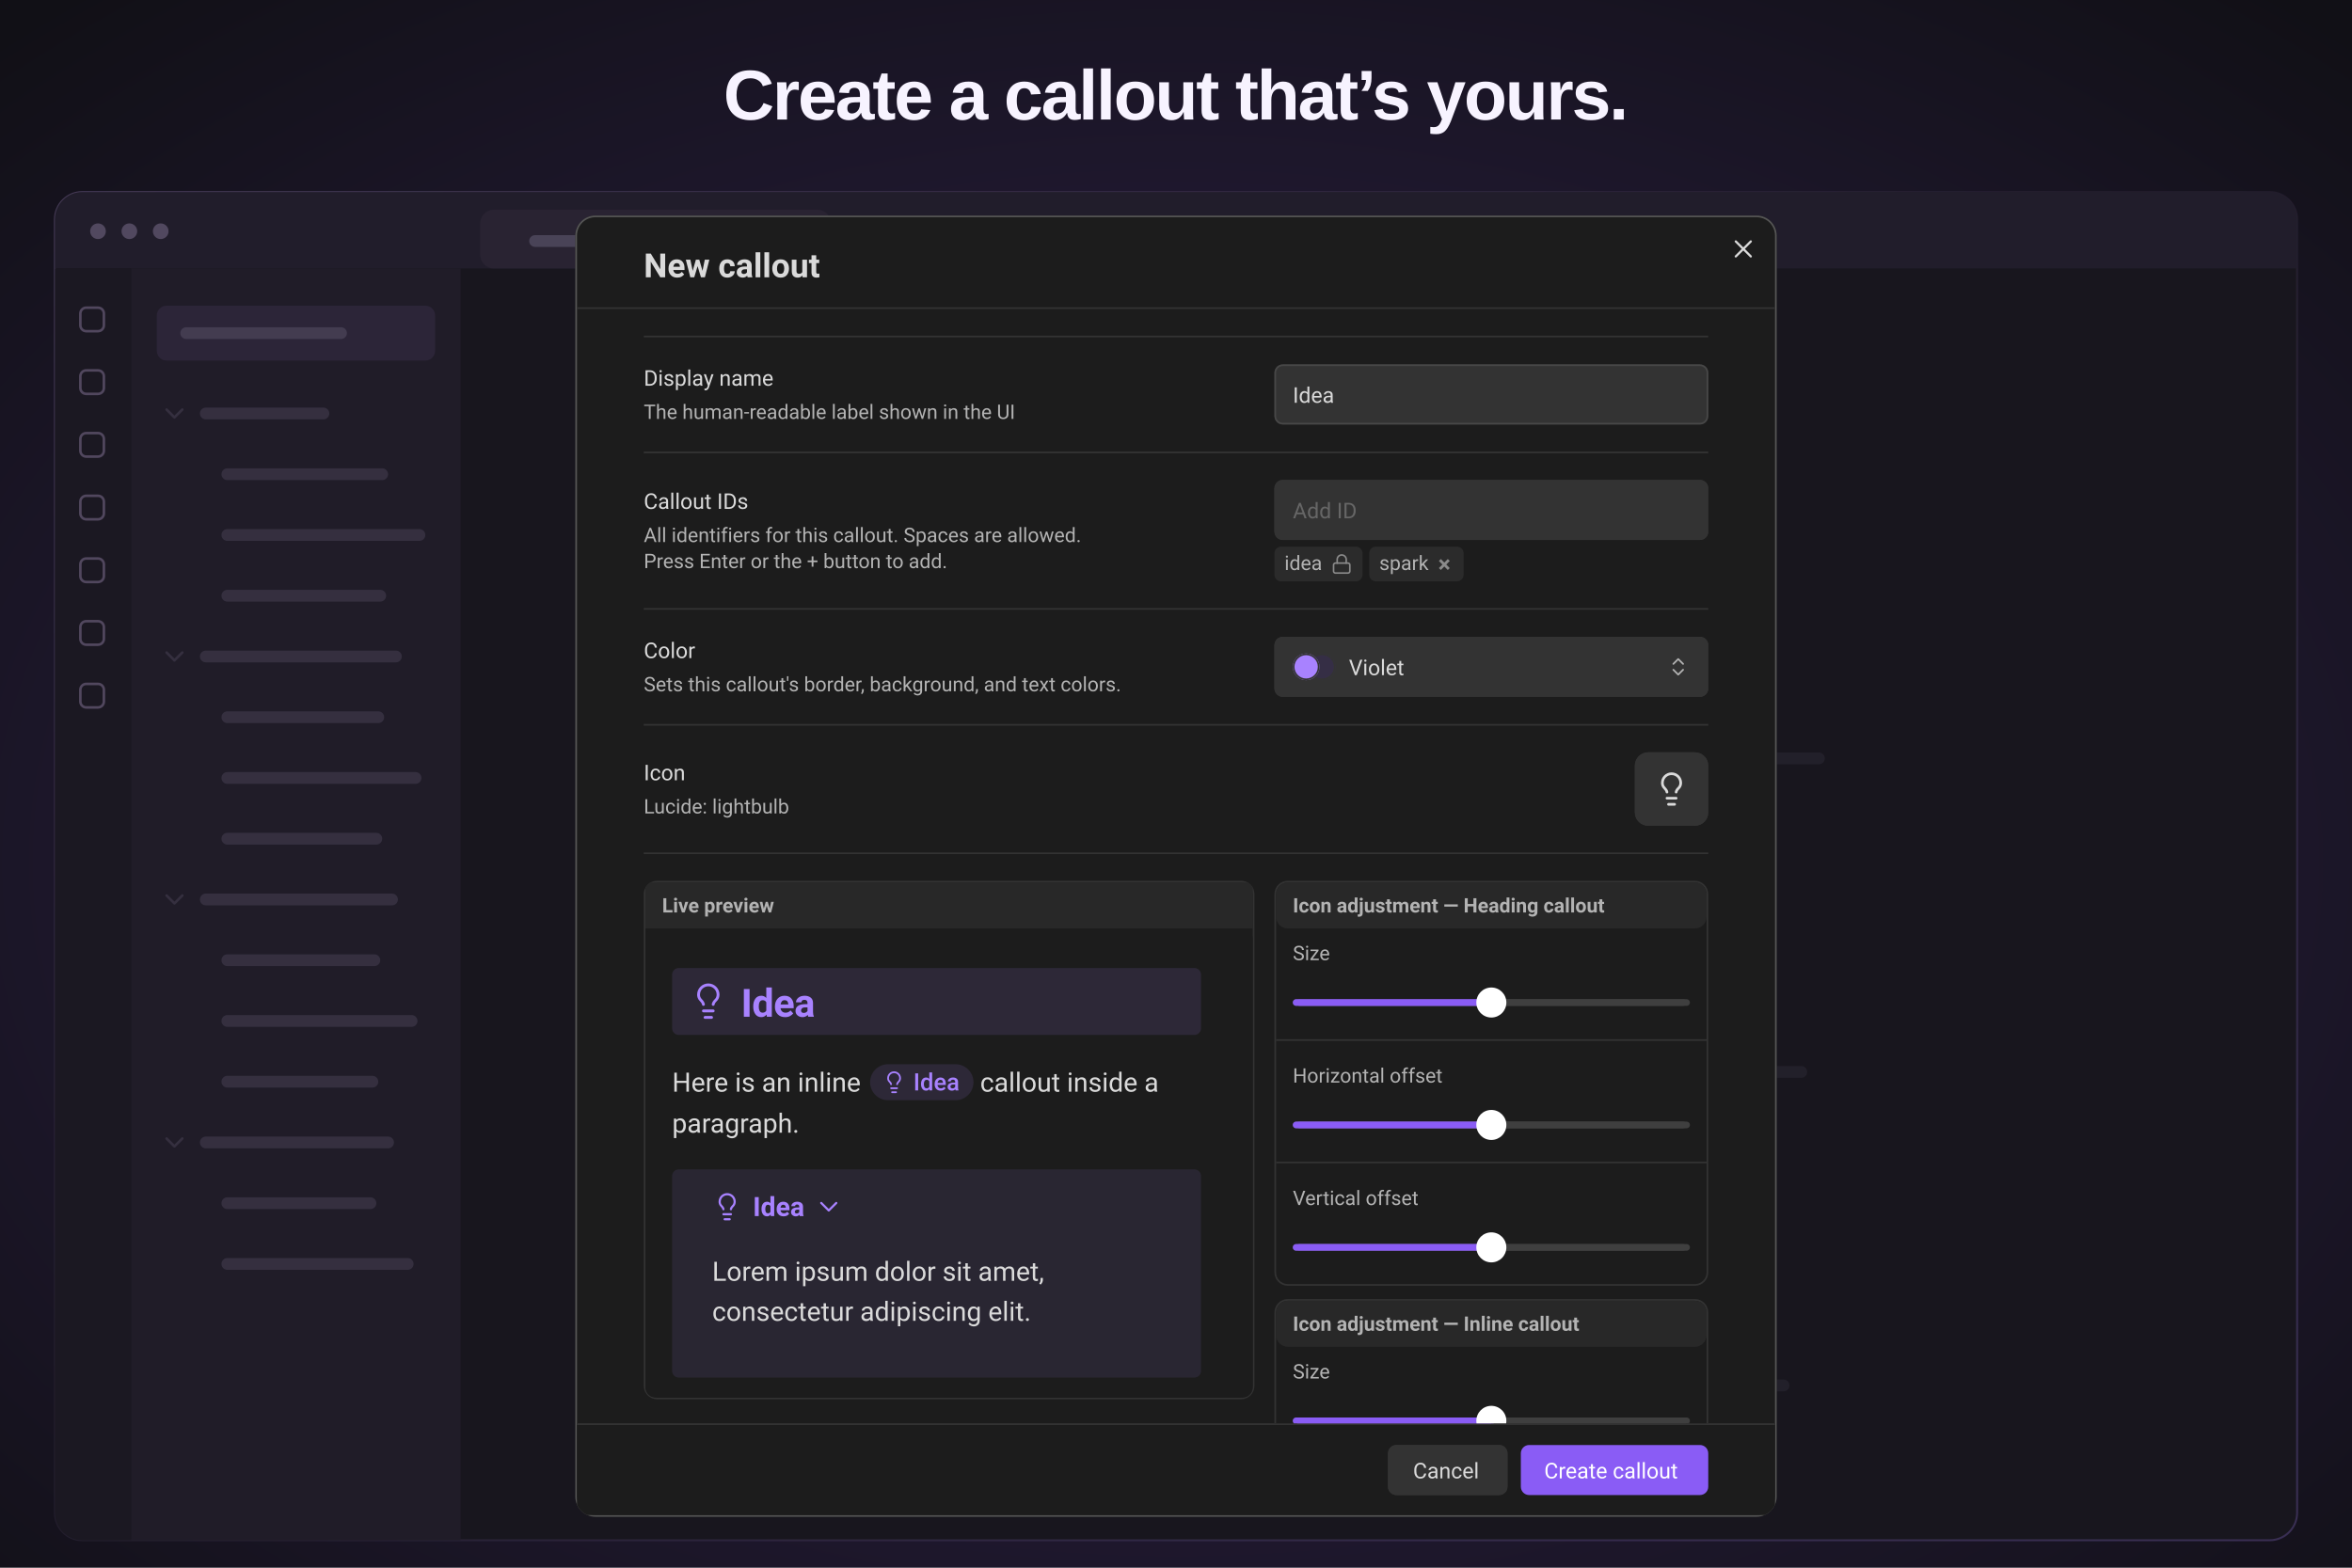
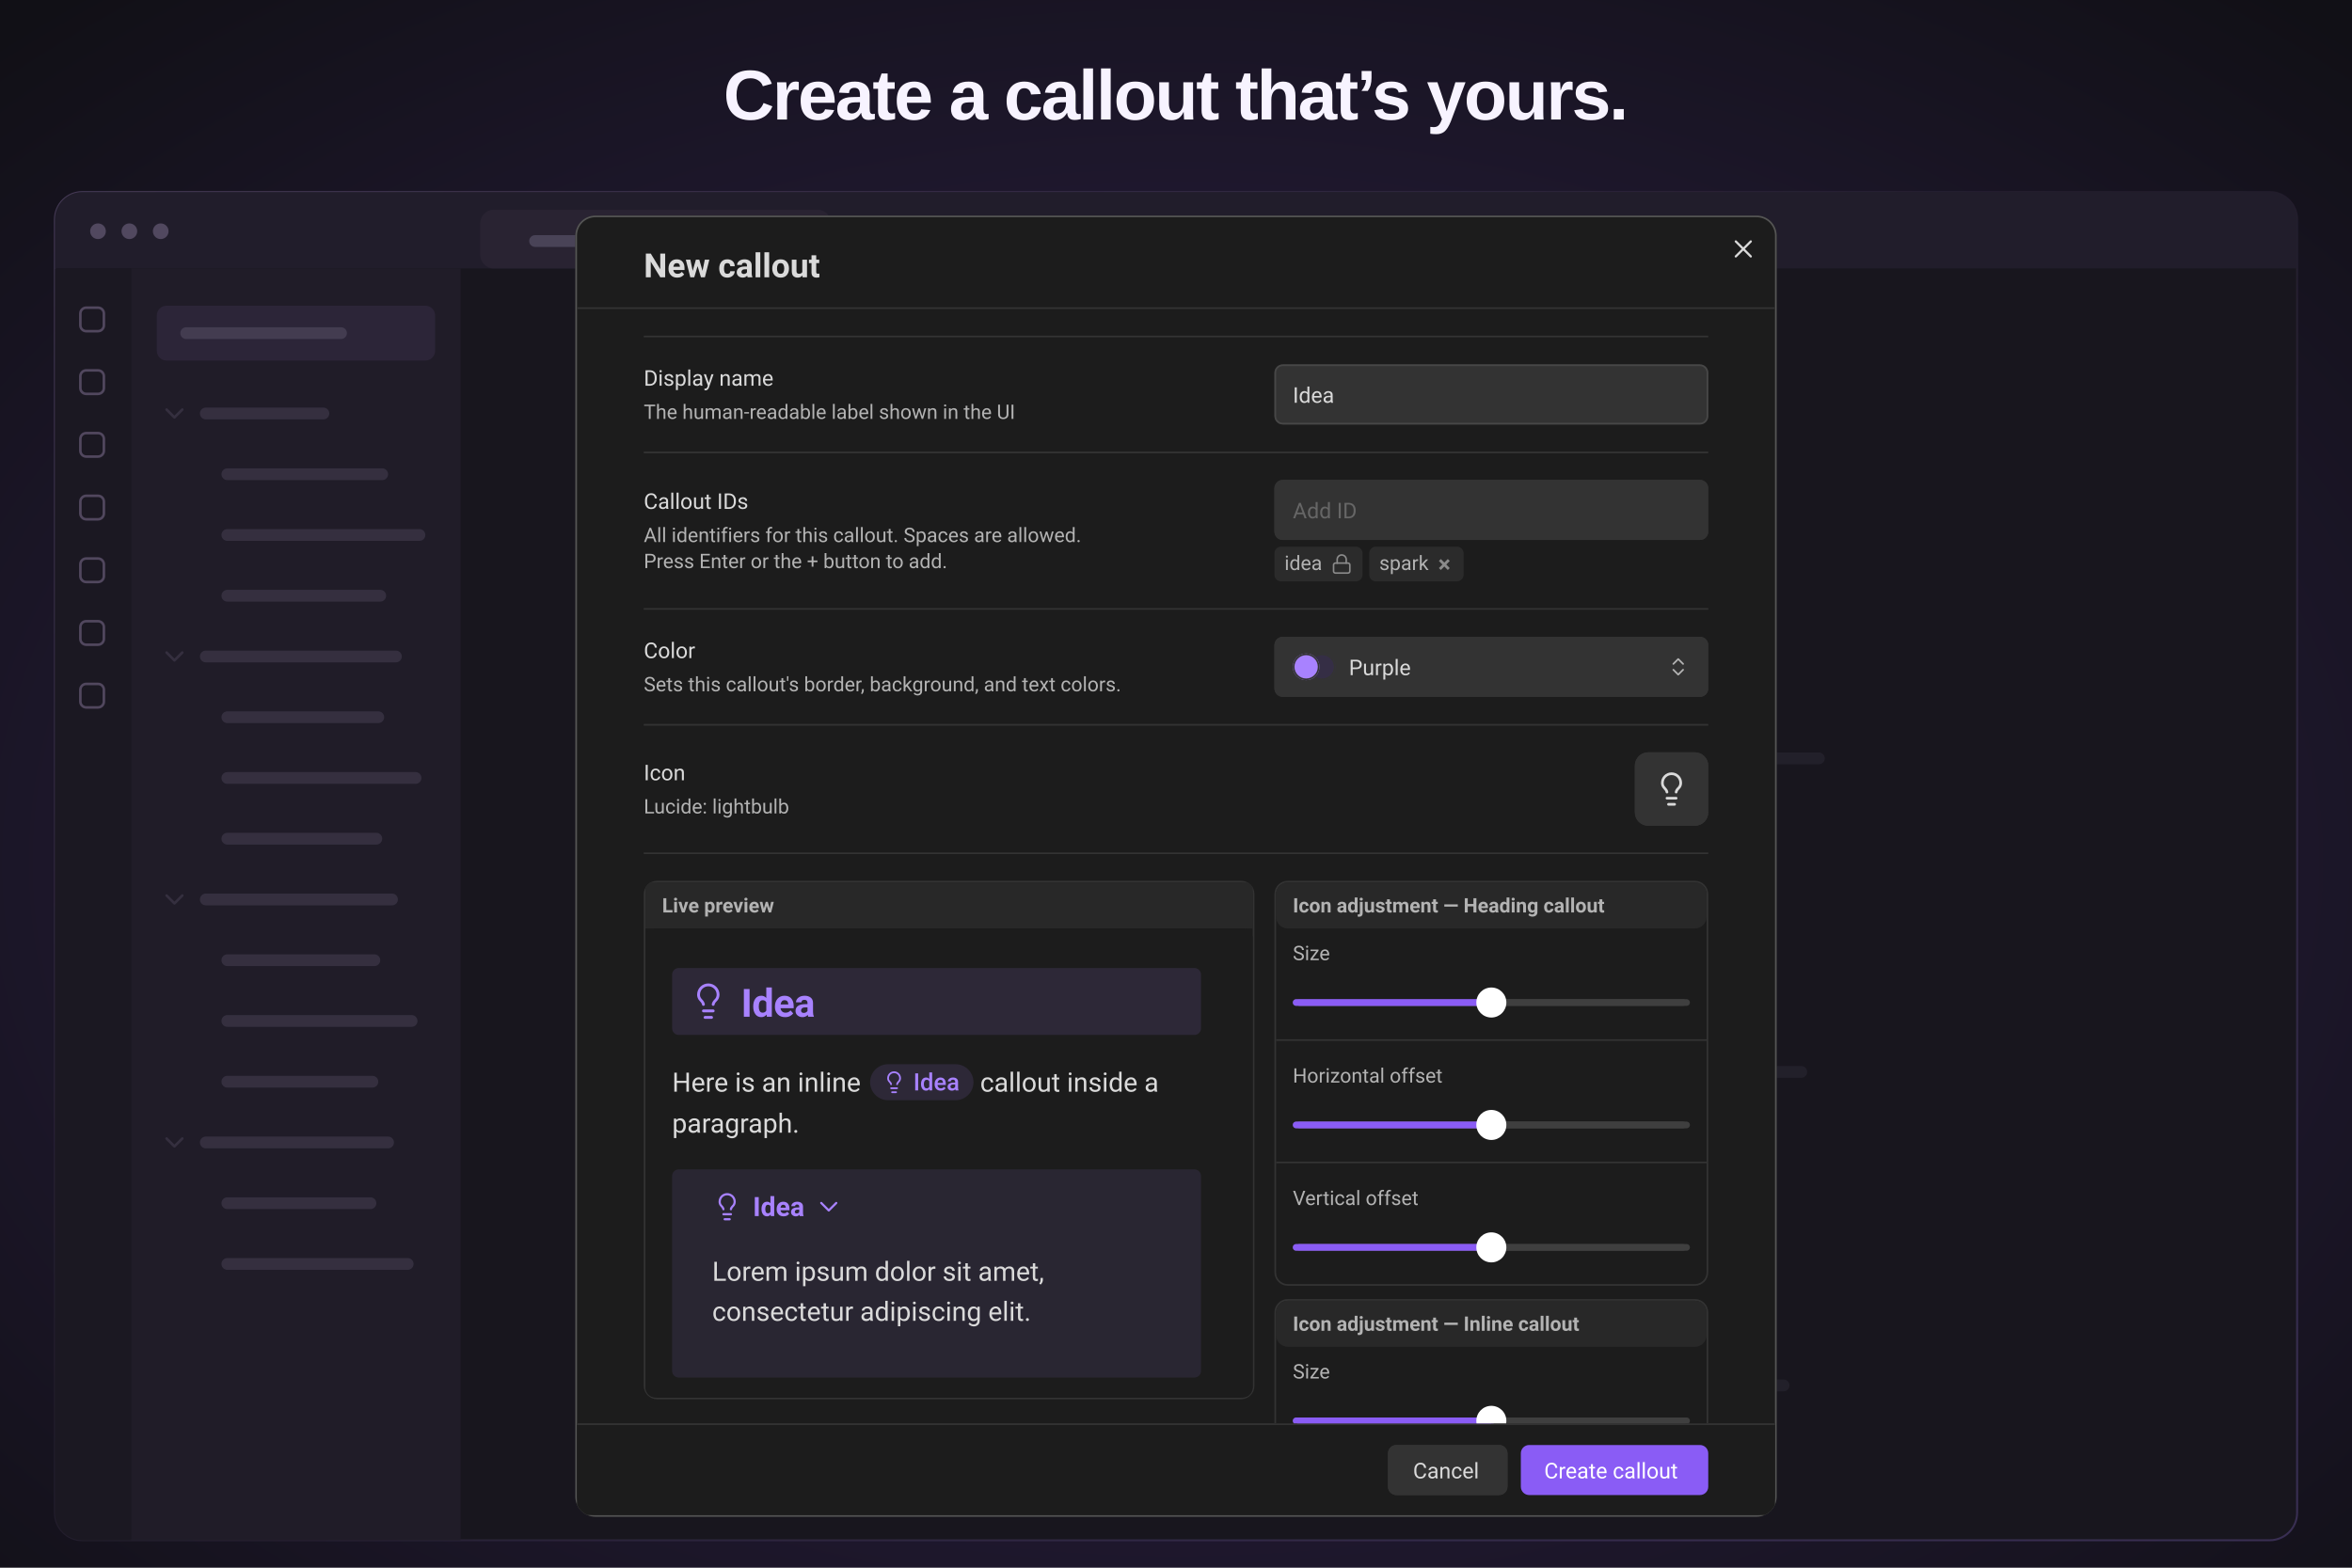
<svg xmlns="http://www.w3.org/2000/svg" width="1200" height="800" viewBox="0 0 1200 800" role="img" aria-labelledby="title description">
  <defs>
    <radialGradient id="ambient" cx="50%" cy="55%" r="72%">
      <stop stop-color="#392565" />
      <stop offset=".5" stop-color="#211932" />
      <stop offset="1" stop-color="#111016" />
    </radialGradient>
    <linearGradient id="rim" x2="1" y2="1">
      <stop stop-color="#75628F" stop-opacity=".5" />
      <stop offset=".45" stop-color="#43384F" stop-opacity=".25" />
      <stop offset="1" stop-color="#8B6DD0" stop-opacity=".3" />
    </linearGradient>
    <clipPath id="workspace">
      <rect x="28" y="98" width="1144" height="688" rx="14" fill="white" />
    </clipPath>
  </defs>
  <rect x="0" y="0" width="1200" height="800" rx="0" fill="url(#ambient)" />
  <text x="600" y="61" font-family="Arial, Helvetica, sans-serif" font-size="36" fill="#F7F3FF" font-weight="700" letter-spacing="-1" text-anchor="middle">Create a callout that’s yours.</text>
  <rect x="28" y="98" width="1144" height="688" rx="14" fill="#18161E" stroke="url(#rim)" />
  <g clip-path="url(#workspace)">
    <rect x="28" y="98" width="1144" height="39" rx="0" fill="#211D2B" />
    <circle cx="50" cy="118" r="4" fill="#51485F" />
    <circle cx="66" cy="118" r="4" fill="#51485F" />
    <circle cx="82" cy="118" r="4" fill="#51485F" />
    <rect x="245" y="107" width="179" height="30" rx="7" fill="#292332" />
    <rect x="270" y="120" width="87" height="6" rx="3" fill="#514B60" opacity="0.8" />
    <rect x="446" y="120" width="74" height="6" rx="3" fill="#514B60" opacity="0.35" />
    <rect x="28" y="137" width="39" height="649" rx="0" fill="#1B1822" />
    <rect x="67" y="137" width="168" height="649" rx="0" fill="#201C28" />
    <rect x="41" y="157" width="12" height="12" rx="3" fill="none" stroke="#51475E" stroke-width="1.3" />
    <rect x="41" y="189" width="12" height="12" rx="3" fill="none" stroke="#51475E" stroke-width="1.3" />
    <rect x="41" y="221" width="12" height="12" rx="3" fill="none" stroke="#51475E" stroke-width="1.3" />
    <rect x="41" y="253" width="12" height="12" rx="3" fill="none" stroke="#51475E" stroke-width="1.3" />
    <rect x="41" y="285" width="12" height="12" rx="3" fill="none" stroke="#51475E" stroke-width="1.3" />
    <rect x="41" y="317" width="12" height="12" rx="3" fill="none" stroke="#51475E" stroke-width="1.3" />
    <rect x="41" y="349" width="12" height="12" rx="3" fill="none" stroke="#51475E" stroke-width="1.3" />
    <rect x="80" y="156" width="142" height="28" rx="5" fill="#2C2538" />
    <rect x="92" y="167" width="85" height="6" rx="3" fill="#514B60" opacity="0.6" />
    <path d="M85 209l4 4 4-4" fill="none" stroke="#514B60" opacity="0.42" stroke-width="1.3" stroke-linecap="round" stroke-linejoin="round" />
    <rect x="102" y="208" width="66" height="6" rx="3" fill="#514B60" opacity="0.42" />
    <rect x="113" y="239" width="85" height="6" rx="3" fill="#514B60" opacity="0.42" />
    <rect x="113" y="270" width="104" height="6" rx="3" fill="#514B60" opacity="0.42" />
    <rect x="113" y="301" width="84" height="6" rx="3" fill="#514B60" opacity="0.42" />
    <path d="M85 333l4 4 4-4" fill="none" stroke="#514B60" opacity="0.42" stroke-width="1.3" stroke-linecap="round" stroke-linejoin="round" />
    <rect x="102" y="332" width="103" height="6" rx="3" fill="#514B60" opacity="0.42" />
    <rect x="113" y="363" width="83" height="6" rx="3" fill="#514B60" opacity="0.42" />
    <rect x="113" y="394" width="102" height="6" rx="3" fill="#514B60" opacity="0.42" />
    <rect x="113" y="425" width="82" height="6" rx="3" fill="#514B60" opacity="0.42" />
    <path d="M85 457l4 4 4-4" fill="none" stroke="#514B60" opacity="0.42" stroke-width="1.3" stroke-linecap="round" stroke-linejoin="round" />
    <rect x="102" y="456" width="101" height="6" rx="3" fill="#514B60" opacity="0.42" />
    <rect x="113" y="487" width="81" height="6" rx="3" fill="#514B60" opacity="0.42" />
    <rect x="113" y="518" width="100" height="6" rx="3" fill="#514B60" opacity="0.42" />
    <rect x="113" y="549" width="80" height="6" rx="3" fill="#514B60" opacity="0.42" />
    <path d="M85 581l4 4 4-4" fill="none" stroke="#514B60" opacity="0.42" stroke-width="1.3" stroke-linecap="round" stroke-linejoin="round" />
    <rect x="102" y="580" width="99" height="6" rx="3" fill="#514B60" opacity="0.42" />
    <rect x="113" y="611" width="79" height="6" rx="3" fill="#514B60" opacity="0.42" />
    <rect x="113" y="642" width="98" height="6" rx="3" fill="#514B60" opacity="0.42" />
    <rect x="296" y="172" width="150" height="6" rx="3" fill="#514B60" opacity="0.45" />
    <rect x="296" y="224" width="300" height="6" rx="3" fill="#514B60" opacity="0.19" />
    <rect x="296" y="256" width="367" height="6" rx="3" fill="#514B60" opacity="0.19" />
    <rect x="296" y="288" width="434" height="6" rx="3" fill="#514B60" opacity="0.19" />
    <rect x="296" y="320" width="501" height="6" rx="3" fill="#514B60" opacity="0.19" />
    <rect x="296" y="352" width="568" height="6" rx="3" fill="#514B60" opacity="0.19" />
    <rect x="296" y="384" width="635" height="6" rx="3" fill="#514B60" opacity="0.19" />
    <rect x="296" y="416" width="358" height="6" rx="3" fill="#514B60" opacity="0.19" />
    <rect x="296" y="448" width="425" height="6" rx="3" fill="#514B60" opacity="0.19" />
    <rect x="296" y="480" width="492" height="6" rx="3" fill="#514B60" opacity="0.19" />
    <rect x="296" y="512" width="559" height="6" rx="3" fill="#514B60" opacity="0.19" />
    <rect x="296" y="544" width="626" height="6" rx="3" fill="#514B60" opacity="0.19" />
    <rect x="296" y="576" width="349" height="6" rx="3" fill="#514B60" opacity="0.19" />
    <rect x="296" y="608" width="416" height="6" rx="3" fill="#514B60" opacity="0.19" />
    <rect x="296" y="640" width="483" height="6" rx="3" fill="#514B60" opacity="0.19" />
    <rect x="296" y="672" width="550" height="6" rx="3" fill="#514B60" opacity="0.19" />
    <rect x="296" y="704" width="617" height="6" rx="3" fill="#514B60" opacity="0.19" />
  </g>
  <g transform="translate(293.5385 110) scale(0.8512821)">
    <defs>
      <clipPath id="03-create-clip-1">
        <rect x="41" y="89" width="300.2" height="16.89" rx="0" fill="white" />
      </clipPath>
      <clipPath id="03-create-clip-2">
        <rect x="41" y="105.89" width="300.2" height="19.59" rx="0" fill="white" />
      </clipPath>
      <clipPath id="03-create-clip-3">
        <rect x="430" y="89.23" width="238" height="36" rx="0" fill="white" />
      </clipPath>
      <clipPath id="03-create-clip-4">
        <rect x="419" y="89.23" width="260" height="36" rx="5" fill="white" />
      </clipPath>
      <clipPath id="03-create-clip-5">
        <rect x="41" y="162.84" width="362" height="16.89" rx="0" fill="white" />
      </clipPath>
      <clipPath id="03-create-clip-6">
        <rect x="41" y="179.73" width="362" height="35.19" rx="0" fill="white" />
      </clipPath>
      <clipPath id="03-create-clip-7">
        <rect x="430" y="158.48" width="215" height="36" rx="0" fill="white" />
      </clipPath>
      <clipPath id="03-create-clip-8">
        <rect x="419" y="158.48" width="260" height="36" rx="5" fill="white" />
      </clipPath>
      <clipPath id="03-create-clip-9">
        <rect x="425" y="200.48" width="23.81" height="16.8" rx="0" fill="white" />
      </clipPath>
      <clipPath id="03-create-clip-10">
        <rect x="481.81" y="200.48" width="31.31" height="16.8" rx="0" fill="white" />
      </clipPath>
      <clipPath id="03-create-clip-11">
        <rect x="41" y="325.52" width="336.08" height="16.89" rx="0" fill="white" />
      </clipPath>
      <clipPath id="03-create-clip-12">
        <rect x="41" y="342.41" width="336.08" height="19.59" rx="0" fill="white" />
      </clipPath>
      <clipPath id="03-create-clip-13">
        <rect x="41" y="252.28" width="362" height="16.89" rx="0" fill="white" />
      </clipPath>
      <clipPath id="03-create-clip-14">
        <rect x="41" y="269.17" width="362" height="19.59" rx="0" fill="white" />
      </clipPath>
      <clipPath id="03-create-clip-15">
        <rect x="463.61" y="262.52" width="182.39" height="16" rx="0" fill="white" />
      </clipPath>
      <clipPath id="03-create-clip-16">
        <rect x="463.61" y="262.52" width="182.39" height="16" rx="0" fill="white" />
      </clipPath>
      <clipPath id="03-create-clip-17">
        <rect x="82" y="604.56" width="281" height="80" rx="0" fill="white" />
      </clipPath>
      <clipPath id="03-create-clip-18">
        <rect x="58" y="571.77" width="317" height="124.8" rx="4" fill="white" />
      </clipPath>
      <clipPath id="03-create-clip-19">
        <rect x="42" y="427.36" width="364" height="281.2" rx="6" fill="white" />
      </clipPath>
      <clipPath id="03-create-clip-20">
        <rect x="41" y="398.77" width="366" height="310.8" rx="8" fill="white" />
      </clipPath>
      <clipPath id="03-create-clip-21">
        <rect x="430" y="435.36" width="23.77" height="14.39" rx="0" fill="white" />
      </clipPath>
      <linearGradient id="03-create-gradient-22" x1="0%" y1="50%" x2="100%" y2="50%">
        <stop offset="50%" stop-color="rgb(138, 92, 245)" />
        <stop offset="50%" stop-color="rgba(0, 0, 0, 0)" />
      </linearGradient>
      <clipPath id="03-create-clip-23">
        <rect x="430" y="508.75" width="94.3" height="14.39" rx="0" fill="white" />
      </clipPath>
      <linearGradient id="03-create-gradient-24" x1="0%" y1="50%" x2="100%" y2="50%">
        <stop offset="50%" stop-color="rgb(138, 92, 245)" />
        <stop offset="50%" stop-color="rgba(0, 0, 0, 0)" />
      </linearGradient>
      <clipPath id="03-create-clip-25">
        <rect x="430" y="582.14" width="79.09" height="14.39" rx="0" fill="white" />
      </clipPath>
      <linearGradient id="03-create-gradient-26" x1="0%" y1="50%" x2="100%" y2="50%">
        <stop offset="50%" stop-color="rgb(138, 92, 245)" />
        <stop offset="50%" stop-color="rgba(0, 0, 0, 0)" />
      </linearGradient>
      <clipPath id="03-create-clip-27">
        <rect x="430" y="686.13" width="23.77" height="14.39" rx="0" fill="white" />
      </clipPath>
      <linearGradient id="03-create-gradient-28" x1="0%" y1="50%" x2="100%" y2="50%">
        <stop offset="50%" stop-color="rgb(138, 92, 245)" />
        <stop offset="50%" stop-color="rgba(0, 0, 0, 0)" />
      </linearGradient>
      <clipPath id="03-create-clip-29">
        <rect x="430" y="759.52" width="94.3" height="14.39" rx="0" fill="white" />
      </clipPath>
      <clipPath id="03-create-clip-30">
        <rect x="1" y="56" width="718" height="668" rx="0" fill="white" />
      </clipPath>
      <clipPath id="03-create-clip-31">
        <rect x="0" y="0" width="720" height="780" rx="12" fill="white" />
      </clipPath>
    </defs>
    <rect x="0" y="0" width="720" height="780" rx="12" fill="transparent" />
    <rect x="0" y="0" width="720" height="780" rx="12" fill="rgb(28, 28, 28)" />
    <rect x="0.5" y="0.5" width="719" height="779" rx="11.5" fill="none" stroke="rgb(85, 85, 85)" stroke-width="1" />
    <g clip-path="url(#03-create-clip-31)">
      <rect x="1" y="55" width="718" height="1" rx="0" fill="rgb(51, 51, 51)" />
      <text x="41" y="37" fill="rgb(218, 218, 218)" font-family="&quot;??&quot;, &quot;??&quot;, &quot;??&quot;, ui-sans-serif, -apple-system, &quot;system-ui&quot;, system-ui, &quot;Segoe UI&quot;, &quot;Google Sans Flex&quot;, Roboto, &quot;Inter Variable&quot;, Inter, &quot;Apple Color Emoji&quot;, &quot;Segoe UI Emoji&quot;, &quot;Segoe UI Symbol&quot;, sans-serif" font-size="20px" font-weight="600" font-style="normal" direction="ltr" unicode-bidi="embed" letter-spacing="0" textLength="107.68" lengthAdjust="spacing" xml:space="preserve">New callout</text>
      <rect x="1" y="724" width="718" height="55" rx="0" fill="rgb(28, 28, 28)" />
      <rect x="1" y="724" width="718" height="1" rx="0" fill="rgb(51, 51, 51)" />
      <rect x="487.06" y="737" width="71.61" height="30" rx="5" fill="rgb(51, 51, 51)" />
      <rect x="487.56" y="737.5" width="70.61" height="29" rx="4.5" fill="none" stroke="rgb(51, 51, 51)" stroke-width="1" />
      <text x="502.06" y="757" fill="rgb(218, 218, 218)" font-family="&quot;??&quot;, &quot;??&quot;, &quot;??&quot;, ui-sans-serif, -apple-system, &quot;system-ui&quot;, system-ui, &quot;Segoe UI&quot;, &quot;Google Sans Flex&quot;, Roboto, &quot;Inter Variable&quot;, Inter, &quot;Apple Color Emoji&quot;, &quot;Segoe UI Emoji&quot;, &quot;Segoe UI Symbol&quot;, sans-serif" font-size="13px" font-weight="400" font-style="normal" direction="ltr" unicode-bidi="embed" letter-spacing="0" textLength="41.61" lengthAdjust="spacing" xml:space="preserve">Cancel</text>
      <rect x="566.67" y="737" width="112.33" height="30" rx="5" fill="rgb(138, 92, 245)" />
      <text x="580.67" y="757" fill="rgb(255, 255, 255)" font-family="&quot;??&quot;, &quot;??&quot;, &quot;??&quot;, ui-sans-serif, -apple-system, &quot;system-ui&quot;, system-ui, &quot;Segoe UI&quot;, &quot;Google Sans Flex&quot;, Roboto, &quot;Inter Variable&quot;, Inter, &quot;Apple Color Emoji&quot;, &quot;Segoe UI Emoji&quot;, &quot;Segoe UI Symbol&quot;, sans-serif" font-size="13px" font-weight="400" font-style="normal" direction="ltr" unicode-bidi="embed" letter-spacing="0" textLength="84.33" lengthAdjust="spacing" xml:space="preserve">Create callout</text>
      <g fill="none" stroke="rgb(218, 218, 218)" stroke-width="1.75px" stroke-linecap="round" stroke-linejoin="round" fill-rule="nonzero" clip-rule="nonzero" opacity="1" transform="matrix(0.75 0 0 0.75 691 11)">
        <path d="M18 6 6 18" fill="none" stroke="rgb(218, 218, 218)" stroke-width="1.75px" stroke-linecap="round" stroke-linejoin="round" fill-rule="nonzero" clip-rule="nonzero" opacity="1" />
        <path d="m6 6 12 12" fill="none" stroke="rgb(218, 218, 218)" stroke-width="1.75px" stroke-linecap="round" stroke-linejoin="round" fill-rule="nonzero" clip-rule="nonzero" opacity="1" />
      </g>
      <g clip-path="url(#03-create-clip-30)">
        <rect x="41" y="72" width="638" height="1" rx="0" fill="rgb(51, 51, 51)" />
        <g clip-path="url(#03-create-clip-1)">
          <text x="41" y="102" fill="rgb(218, 218, 218)" font-family="&quot;??&quot;, &quot;??&quot;, &quot;??&quot;, ui-sans-serif, -apple-system, &quot;system-ui&quot;, system-ui, &quot;Segoe UI&quot;, &quot;Google Sans Flex&quot;, Roboto, &quot;Inter Variable&quot;, Inter, &quot;Apple Color Emoji&quot;, &quot;Segoe UI Emoji&quot;, &quot;Segoe UI Symbol&quot;, sans-serif" font-size="13px" font-weight="400" font-style="normal" direction="ltr" unicode-bidi="embed" letter-spacing="0" textLength="80.91" lengthAdjust="spacing" xml:space="preserve">Display name</text>
        </g>
        <g clip-path="url(#03-create-clip-2)">
          <text x="41" y="121.89" fill="rgb(179, 179, 179)" font-family="&quot;??&quot;, &quot;??&quot;, &quot;??&quot;, ui-sans-serif, -apple-system, &quot;system-ui&quot;, system-ui, &quot;Segoe UI&quot;, &quot;Google Sans Flex&quot;, Roboto, &quot;Inter Variable&quot;, Inter, &quot;Apple Color Emoji&quot;, &quot;Segoe UI Emoji&quot;, &quot;Segoe UI Symbol&quot;, sans-serif" font-size="12px" font-weight="400" font-style="normal" direction="ltr" unicode-bidi="embed" letter-spacing="0" textLength="238.4" lengthAdjust="spacing" xml:space="preserve">The human-readable label shown in the UI</text>
        </g>
        <rect x="419" y="89.23" width="260" height="36" rx="5" fill="rgb(51, 51, 51)" />
        <rect x="419.5" y="89.73" width="259" height="35" rx="4.5" fill="none" stroke="rgba(71.4, 71.4, 71.4, 1)" stroke-width="1" />
        <g clip-path="url(#03-create-clip-3)">
          <text x="430" y="112.23" fill="rgb(218, 218, 218)" font-family="&quot;??&quot;, &quot;??&quot;, &quot;??&quot;, ui-sans-serif, -apple-system, &quot;system-ui&quot;, system-ui, &quot;Segoe UI&quot;, &quot;Google Sans Flex&quot;, Roboto, &quot;Inter Variable&quot;, Inter, &quot;Apple Color Emoji&quot;, &quot;Segoe UI Emoji&quot;, &quot;Segoe UI Symbol&quot;, sans-serif" font-size="13px" font-weight="400" font-style="normal" direction="ltr" unicode-bidi="embed" letter-spacing="0" textLength="25.76" lengthAdjust="spacing" xml:space="preserve">Idea</text>
        </g>
        <g clip-path="url(#03-create-clip-4)" />
        <rect x="41" y="141.48" width="638" height="1" rx="0" fill="rgb(51, 51, 51)" />
        <g clip-path="url(#03-create-clip-5)">
          <text x="41" y="175.84" fill="rgb(218, 218, 218)" font-family="&quot;??&quot;, &quot;??&quot;, &quot;??&quot;, ui-sans-serif, -apple-system, &quot;system-ui&quot;, system-ui, &quot;Segoe UI&quot;, &quot;Google Sans Flex&quot;, Roboto, &quot;Inter Variable&quot;, Inter, &quot;Apple Color Emoji&quot;, &quot;Segoe UI Emoji&quot;, &quot;Segoe UI Symbol&quot;, sans-serif" font-size="13px" font-weight="400" font-style="normal" direction="ltr" unicode-bidi="embed" letter-spacing="0" textLength="65.59" lengthAdjust="spacing" xml:space="preserve">Callout IDs</text>
        </g>
        <g clip-path="url(#03-create-clip-6)">
          <text x="41" y="195.73" fill="rgb(179, 179, 179)" font-family="&quot;??&quot;, &quot;??&quot;, &quot;??&quot;, ui-sans-serif, -apple-system, &quot;system-ui&quot;, system-ui, &quot;Segoe UI&quot;, &quot;Google Sans Flex&quot;, Roboto, &quot;Inter Variable&quot;, Inter, &quot;Apple Color Emoji&quot;, &quot;Segoe UI Emoji&quot;, &quot;Segoe UI Symbol&quot;, sans-serif" font-size="12px" font-weight="400" font-style="normal" direction="ltr" unicode-bidi="embed" letter-spacing="0" textLength="277.74" lengthAdjust="spacing" xml:space="preserve">All identifiers for this callout. Spaces are allowed.</text>
          <text x="41" y="211.33" fill="rgb(179, 179, 179)" font-family="&quot;??&quot;, &quot;??&quot;, &quot;??&quot;, ui-sans-serif, -apple-system, &quot;system-ui&quot;, system-ui, &quot;Segoe UI&quot;, &quot;Google Sans Flex&quot;, Roboto, &quot;Inter Variable&quot;, Inter, &quot;Apple Color Emoji&quot;, &quot;Segoe UI Emoji&quot;, &quot;Segoe UI Symbol&quot;, sans-serif" font-size="12px" font-weight="400" font-style="normal" direction="ltr" unicode-bidi="embed" letter-spacing="0" textLength="195.67" lengthAdjust="spacing" xml:space="preserve">Press Enter or the + button to add.</text>
        </g>
        <rect x="419" y="158.48" width="260" height="36" rx="5" fill="rgb(51, 51, 51)" />
        <rect x="419.5" y="158.98" width="259" height="35" rx="4.5" fill="none" stroke="rgb(51, 51, 51)" stroke-width="1" />
        <g clip-path="url(#03-create-clip-7)">
          <text x="430" y="181.48" fill="rgb(102, 102, 102)" font-family="&quot;??&quot;, &quot;??&quot;, &quot;??&quot;, ui-sans-serif, -apple-system, &quot;system-ui&quot;, system-ui, &quot;Segoe UI&quot;, &quot;Google Sans Flex&quot;, Roboto, &quot;Inter Variable&quot;, Inter, &quot;Apple Color Emoji&quot;, &quot;Segoe UI Emoji&quot;, &quot;Segoe UI Symbol&quot;, sans-serif" font-size="13px" font-weight="400" font-style="normal" direction="ltr" unicode-bidi="embed" letter-spacing="0" textLength="40.47" lengthAdjust="spacing" xml:space="preserve">Add ID</text>
        </g>
        <g clip-path="url(#03-create-clip-8)" />
        <rect x="419" y="198.48" width="52.81" height="20.8" rx="4" fill="rgba(255, 254.99, 255, 0.07)" />
        <g clip-path="url(#03-create-clip-9)">
          <text x="425" y="212.48" fill="rgb(179, 179, 179)" font-family="&quot;??&quot;, &quot;??&quot;, &quot;??&quot;, ui-sans-serif, -apple-system, &quot;system-ui&quot;, system-ui, &quot;Segoe UI&quot;, &quot;Google Sans Flex&quot;, Roboto, &quot;Inter Variable&quot;, Inter, &quot;Apple Color Emoji&quot;, &quot;Segoe UI Emoji&quot;, &quot;Segoe UI Symbol&quot;, sans-serif" font-size="12px" font-weight="400" font-style="normal" direction="ltr" unicode-bidi="embed" letter-spacing="0" textLength="23.82" lengthAdjust="spacing" xml:space="preserve">idea</text>
        </g>
        <g opacity="0.7">
          <g fill="none" stroke="rgb(179, 179, 179)" stroke-width="1.75px" stroke-linecap="round" stroke-linejoin="round" fill-rule="nonzero" clip-rule="nonzero" opacity="1" transform="matrix(0.5416667 0 0 0.5416667 452.8125 202.375)">
            <rect x="3" y="11" width="18" height="11" rx="2" ry="2" fill="none" stroke="rgb(179, 179, 179)" stroke-width="1.75px" stroke-linecap="round" stroke-linejoin="round" fill-rule="nonzero" clip-rule="nonzero" opacity="1" />
            <path d="M7 11V7a5 5 0 0 1 10 0v4" fill="none" stroke="rgb(179, 179, 179)" stroke-width="1.75px" stroke-linecap="round" stroke-linejoin="round" fill-rule="nonzero" clip-rule="nonzero" opacity="1" />
          </g>
        </g>
        <rect x="475.81" y="198.48" width="56.56" height="20.8" rx="4" fill="rgba(255, 254.99, 255, 0.07)" />
        <g clip-path="url(#03-create-clip-10)">
          <text x="481.81" y="212.48" fill="rgb(179, 179, 179)" font-family="&quot;??&quot;, &quot;??&quot;, &quot;??&quot;, ui-sans-serif, -apple-system, &quot;system-ui&quot;, system-ui, &quot;Segoe UI&quot;, &quot;Google Sans Flex&quot;, Roboto, &quot;Inter Variable&quot;, Inter, &quot;Apple Color Emoji&quot;, &quot;Segoe UI Emoji&quot;, &quot;Segoe UI Symbol&quot;, sans-serif" font-size="12px" font-weight="400" font-style="normal" direction="ltr" unicode-bidi="embed" letter-spacing="0" textLength="31.32" lengthAdjust="spacing" xml:space="preserve">spark</text>
        </g>
        <g opacity="0.7">
          <text x="517.13" y="213.88" fill="rgb(179, 179, 179)" font-family="&quot;??&quot;, &quot;??&quot;, &quot;??&quot;, ui-sans-serif, -apple-system, &quot;system-ui&quot;, system-ui, &quot;Segoe UI&quot;, &quot;Google Sans Flex&quot;, Roboto, &quot;Inter Variable&quot;, Inter, &quot;Apple Color Emoji&quot;, &quot;Segoe UI Emoji&quot;, &quot;Segoe UI Symbol&quot;, sans-serif" font-size="14px" font-weight="700" font-style="normal" direction="ltr" unicode-bidi="embed" letter-spacing="0" textLength="9.25" lengthAdjust="spacing" xml:space="preserve">×</text>
        </g>
        <rect x="41" y="304.77" width="638" height="1" rx="0" fill="rgb(51, 51, 51)" />
        <g clip-path="url(#03-create-clip-11)">
          <text x="41" y="338.52" fill="rgb(218, 218, 218)" font-family="&quot;??&quot;, &quot;??&quot;, &quot;??&quot;, ui-sans-serif, -apple-system, &quot;system-ui&quot;, system-ui, &quot;Segoe UI&quot;, &quot;Google Sans Flex&quot;, Roboto, &quot;Inter Variable&quot;, Inter, &quot;Apple Color Emoji&quot;, &quot;Segoe UI Emoji&quot;, &quot;Segoe UI Symbol&quot;, sans-serif" font-size="13px" font-weight="400" font-style="normal" direction="ltr" unicode-bidi="embed" letter-spacing="0" textLength="25.72" lengthAdjust="spacing" xml:space="preserve">Icon</text>
        </g>
        <g clip-path="url(#03-create-clip-12)">
          <text x="41" y="358.41" fill="rgb(179, 179, 179)" font-family="&quot;??&quot;, &quot;??&quot;, &quot;??&quot;, ui-sans-serif, -apple-system, &quot;system-ui&quot;, system-ui, &quot;Segoe UI&quot;, &quot;Google Sans Flex&quot;, Roboto, &quot;Inter Variable&quot;, Inter, &quot;Apple Color Emoji&quot;, &quot;Segoe UI Emoji&quot;, &quot;Segoe UI Symbol&quot;, sans-serif" font-size="12px" font-weight="400" font-style="normal" direction="ltr" unicode-bidi="embed" letter-spacing="0" textLength="94.18" lengthAdjust="spacing" xml:space="preserve">Lucide: lightbulb</text>
        </g>
        <rect x="635" y="321.77" width="44" height="44" rx="8" fill="rgb(51, 51, 51)" />
        <rect x="635.5" y="322.27" width="43" height="43" rx="7.5" fill="none" stroke="rgb(51, 51, 51)" stroke-width="1" />
        <g fill="none" stroke="rgb(218, 218, 218)" stroke-width="1.75px" stroke-linecap="round" stroke-linejoin="round" fill-rule="nonzero" clip-rule="nonzero" opacity="1" transform="matrix(0.9166667 0 0 0.9166667 646 332.7656)">
          <path d="M15 14c.2-1 .7-1.7 1.5-2.5 1-.9 1.5-2.2 1.5-3.5A6 6 0 0 0 6 8c0 1 .2 2.2 1.5 3.5.7.7 1.3 1.5 1.5 2.5" fill="none" stroke="rgb(218, 218, 218)" stroke-width="1.75px" stroke-linecap="round" stroke-linejoin="round" fill-rule="nonzero" clip-rule="nonzero" opacity="1" />
          <path d="M9 18h6" fill="none" stroke="rgb(218, 218, 218)" stroke-width="1.75px" stroke-linecap="round" stroke-linejoin="round" fill-rule="nonzero" clip-rule="nonzero" opacity="1" />
          <path d="M10 22h4" fill="none" stroke="rgb(218, 218, 218)" stroke-width="1.75px" stroke-linecap="round" stroke-linejoin="round" fill-rule="nonzero" clip-rule="nonzero" opacity="1" />
        </g>
        <rect x="41" y="235.28" width="638" height="1" rx="0" fill="rgb(51, 51, 51)" />
        <g clip-path="url(#03-create-clip-13)">
          <text x="41" y="265.28" fill="rgb(218, 218, 218)" font-family="&quot;??&quot;, &quot;??&quot;, &quot;??&quot;, ui-sans-serif, -apple-system, &quot;system-ui&quot;, system-ui, &quot;Segoe UI&quot;, &quot;Google Sans Flex&quot;, Roboto, &quot;Inter Variable&quot;, Inter, &quot;Apple Color Emoji&quot;, &quot;Segoe UI Emoji&quot;, &quot;Segoe UI Symbol&quot;, sans-serif" font-size="13px" font-weight="400" font-style="normal" direction="ltr" unicode-bidi="embed" letter-spacing="0" textLength="32.53" lengthAdjust="spacing" xml:space="preserve">Color</text>
        </g>
        <g clip-path="url(#03-create-clip-14)">
          <text x="41" y="285.17" fill="rgb(179, 179, 179)" font-family="&quot;??&quot;, &quot;??&quot;, &quot;??&quot;, ui-sans-serif, -apple-system, &quot;system-ui&quot;, system-ui, &quot;Segoe UI&quot;, &quot;Google Sans Flex&quot;, Roboto, &quot;Inter Variable&quot;, Inter, &quot;Apple Color Emoji&quot;, &quot;Segoe UI Emoji&quot;, &quot;Segoe UI Symbol&quot;, sans-serif" font-size="12px" font-weight="400" font-style="normal" direction="ltr" unicode-bidi="embed" letter-spacing="0" textLength="308.91" lengthAdjust="spacing" xml:space="preserve">Sets this callout's border, background, and text colors.</text>
        </g>
        <rect x="419" y="252.52" width="260" height="36" rx="5" fill="rgb(51, 51, 51)" />
        <rect x="419.5" y="253.02" width="259" height="35" rx="4.5" fill="none" stroke="rgb(51, 51, 51)" stroke-width="1" />
        <rect x="439.61" y="262.52" width="16" height="16" rx="8" fill="rgb(53, 46, 69)" />
        <rect x="440.11" y="263.02" width="15" height="15" rx="7.5" fill="none" stroke="rgb(51, 51, 51)" stroke-width="1" />
        <rect x="430" y="262.52" width="16" height="16" rx="8" fill="rgb(168, 130, 255)" />
        <rect x="430.5" y="263.02" width="15" height="15" rx="7.5" fill="none" stroke="rgb(51, 51, 51)" stroke-width="1" />
        <g clip-path="url(#03-create-clip-15)">
-           <text x="463.61" y="275.52" fill="rgb(218, 218, 218)" font-family="&quot;??&quot;, &quot;??&quot;, &quot;??&quot;, ui-sans-serif, -apple-system, &quot;system-ui&quot;, system-ui, &quot;Segoe UI&quot;, &quot;Google Sans Flex&quot;, Roboto, &quot;Inter Variable&quot;, Inter, &quot;Apple Color Emoji&quot;, &quot;Segoe UI Emoji&quot;, &quot;Segoe UI Symbol&quot;, sans-serif" font-size="13px" font-weight="400" font-style="normal" direction="ltr" unicode-bidi="embed" letter-spacing="0" textLength="34.63" lengthAdjust="spacing" xml:space="preserve">Violet</text>
+           <text x="463.61" y="275.52" fill="rgb(218, 218, 218)" font-family="&quot;??&quot;, &quot;??&quot;, &quot;??&quot;, ui-sans-serif, -apple-system, &quot;system-ui&quot;, system-ui, &quot;Segoe UI&quot;, &quot;Google Sans Flex&quot;, Roboto, &quot;Inter Variable&quot;, Inter, &quot;Apple Color Emoji&quot;, &quot;Segoe UI Emoji&quot;, &quot;Segoe UI Symbol&quot;, sans-serif" font-size="13px" font-weight="400" font-style="normal" direction="ltr" unicode-bidi="embed" letter-spacing="0" textLength="34.63" lengthAdjust="spacing" xml:space="preserve">Purple</text>
        </g>
        <g clip-path="url(#03-create-clip-16)" />
        <g fill="none" stroke="rgb(179, 179, 179)" stroke-width="1.75px" stroke-linecap="round" stroke-linejoin="round" fill-rule="nonzero" clip-rule="nonzero" opacity="1" transform="matrix(0.5833333 0 0 0.5833333 654 263.5156)">
          <path d="m7 15 5 5 5-5" fill="none" stroke="rgb(179, 179, 179)" stroke-width="1.75px" stroke-linecap="round" stroke-linejoin="round" fill-rule="nonzero" clip-rule="nonzero" opacity="1" />
          <path d="m7 9 5-5 5 5" fill="none" stroke="rgb(179, 179, 179)" stroke-width="1.75px" stroke-linecap="round" stroke-linejoin="round" fill-rule="nonzero" clip-rule="nonzero" opacity="1" />
        </g>
        <rect x="41" y="381.77" width="638" height="1" rx="0" fill="rgb(51, 51, 51)" />
        <rect x="41.5" y="399.27" width="365" height="309.8" rx="7.5" fill="none" stroke="rgb(51, 51, 51)" stroke-width="1" />
        <g clip-path="url(#03-create-clip-20)">
          <rect x="42" y="399.77" width="364" height="27.59" rx="0" fill="rgb(40, 40, 40)" />
          <text x="52" y="417.77" fill="rgb(179, 179, 179)" font-family="&quot;??&quot;, &quot;??&quot;, &quot;??&quot;, ui-sans-serif, -apple-system, &quot;system-ui&quot;, system-ui, &quot;Segoe UI&quot;, &quot;Google Sans Flex&quot;, Roboto, &quot;Inter Variable&quot;, Inter, &quot;Apple Color Emoji&quot;, &quot;Segoe UI Emoji&quot;, &quot;Segoe UI Symbol&quot;, sans-serif" font-size="12px" font-weight="600" font-style="normal" direction="ltr" unicode-bidi="embed" letter-spacing="0" textLength="73.58" lengthAdjust="spacing" xml:space="preserve">Live preview</text>
          <rect x="42" y="427.36" width="364" height="281.2" rx="6" fill="rgb(28, 28, 28)" />
          <g clip-path="url(#03-create-clip-19)">
            <rect x="58" y="451.05" width="317" height="40.14" rx="4" fill="rgba(168.02, 129.99, 254.98, 0.12)" />
            <g fill="none" stroke="rgb(168, 130, 255)" stroke-width="1.75px" stroke-linecap="round" stroke-linejoin="round" fill-rule="nonzero" clip-rule="nonzero" opacity="1" transform="matrix(0.9746094 0 0 0.9746094 68 459.2298)">
              <path d="M15 14c.2-1 .7-1.7 1.5-2.5 1-.9 1.5-2.2 1.5-3.5A6 6 0 0 0 6 8c0 1 .2 2.2 1.5 3.5.7.7 1.3 1.5 1.5 2.5" fill="none" stroke="rgb(168, 130, 255)" stroke-width="1.75px" stroke-linecap="round" stroke-linejoin="round" fill-rule="nonzero" clip-rule="nonzero" opacity="1" />
              <path d="M9 18h6" fill="none" stroke="rgb(168, 130, 255)" stroke-width="1.75px" stroke-linecap="round" stroke-linejoin="round" fill-rule="nonzero" clip-rule="nonzero" opacity="1" />
              <path d="M10 22h4" fill="none" stroke="rgb(168, 130, 255)" stroke-width="1.75px" stroke-linecap="round" stroke-linejoin="round" fill-rule="nonzero" clip-rule="nonzero" opacity="1" />
            </g>
            <text x="99.56" y="480.28" fill="rgb(168, 130, 255)" font-family="&quot;??&quot;, &quot;??&quot;, ui-sans-serif, -apple-system, &quot;system-ui&quot;, system-ui, &quot;Segoe UI&quot;, &quot;Google Sans Flex&quot;, Roboto, &quot;Inter Variable&quot;, Inter, &quot;Apple Color Emoji&quot;, &quot;Segoe UI Emoji&quot;, &quot;Segoe UI Symbol&quot;, sans-serif" font-size="23.392px" font-weight="680" font-style="normal" direction="ltr" unicode-bidi="embed" letter-spacing="-0.26" textLength="45.74" lengthAdjust="spacing" xml:space="preserve">Idea</text>
            <text x="58" y="525.19" fill="rgb(218, 218, 218)" font-family="&quot;??&quot;, &quot;??&quot;, ui-sans-serif, -apple-system, &quot;system-ui&quot;, system-ui, &quot;Segoe UI&quot;, &quot;Google Sans Flex&quot;, Roboto, &quot;Inter Variable&quot;, Inter, &quot;Apple Color Emoji&quot;, &quot;Segoe UI Emoji&quot;, &quot;Segoe UI Symbol&quot;, sans-serif" font-size="16px" font-weight="400" font-style="normal" direction="ltr" unicode-bidi="embed" letter-spacing="0" textLength="118.65" lengthAdjust="spacing" xml:space="preserve">Here is an inline </text>
            <rect x="176.66" y="508.73" width="61.97" height="21.59" rx="10.8" fill="rgba(168.02, 129.99, 254.98, 0.12)" />
            <g fill="none" stroke="rgb(168, 130, 255)" stroke-width="1.75px" stroke-linecap="round" stroke-linejoin="round" fill-rule="nonzero" clip-rule="nonzero" opacity="1" transform="matrix(0.5996094 0 0 0.5996094 183.8438 512.3281)">
              <path d="M15 14c.2-1 .7-1.7 1.5-2.5 1-.9 1.5-2.2 1.5-3.5A6 6 0 0 0 6 8c0 1 .2 2.2 1.5 3.5.7.7 1.3 1.5 1.5 2.5" fill="none" stroke="rgb(168, 130, 255)" stroke-width="1.75px" stroke-linecap="round" stroke-linejoin="round" fill-rule="nonzero" clip-rule="nonzero" opacity="1" />
              <path d="M9 18h6" fill="none" stroke="rgb(168, 130, 255)" stroke-width="1.75px" stroke-linecap="round" stroke-linejoin="round" fill-rule="nonzero" clip-rule="nonzero" opacity="1" />
              <path d="M10 22h4" fill="none" stroke="rgb(168, 130, 255)" stroke-width="1.75px" stroke-linecap="round" stroke-linejoin="round" fill-rule="nonzero" clip-rule="nonzero" opacity="1" />
            </g>
            <text x="202.55" y="524.45" fill="rgb(168, 130, 255)" font-family="&quot;??&quot;, &quot;??&quot;, ui-sans-serif, -apple-system, &quot;system-ui&quot;, system-ui, &quot;Segoe UI&quot;, &quot;Google Sans Flex&quot;, Roboto, &quot;Inter Variable&quot;, Inter, &quot;Apple Color Emoji&quot;, &quot;Segoe UI Emoji&quot;, &quot;Segoe UI Symbol&quot;, sans-serif" font-size="14.4px" font-weight="500" font-style="normal" direction="ltr" unicode-bidi="embed" letter-spacing="0" textLength="28.88" lengthAdjust="spacing" xml:space="preserve">Idea</text>
            <text x="238.63" y="525.19" fill="rgb(218, 218, 218)" font-family="&quot;??&quot;, &quot;??&quot;, ui-sans-serif, -apple-system, &quot;system-ui&quot;, system-ui, &quot;Segoe UI&quot;, &quot;Google Sans Flex&quot;, Roboto, &quot;Inter Variable&quot;, Inter, &quot;Apple Color Emoji&quot;, &quot;Segoe UI Emoji&quot;, &quot;Segoe UI Symbol&quot;, sans-serif" font-size="16px" font-weight="400" font-style="normal" direction="ltr" unicode-bidi="embed" letter-spacing="0" textLength="112.08" lengthAdjust="spacing" xml:space="preserve"> callout inside a</text>
            <text x="58" y="549.77" fill="rgb(218, 218, 218)" font-family="&quot;??&quot;, &quot;??&quot;, ui-sans-serif, -apple-system, &quot;system-ui&quot;, system-ui, &quot;Segoe UI&quot;, &quot;Google Sans Flex&quot;, Roboto, &quot;Inter Variable&quot;, Inter, &quot;Apple Color Emoji&quot;, &quot;Segoe UI Emoji&quot;, &quot;Segoe UI Symbol&quot;, sans-serif" font-size="16px" font-weight="400" font-style="normal" direction="ltr" unicode-bidi="embed" letter-spacing="0" textLength="79" lengthAdjust="spacing" xml:space="preserve">paragraph.</text>
            <rect x="58" y="571.77" width="317" height="124.8" rx="4" fill="rgba(168.02, 129.99, 254.98, 0.1)" />
            <g clip-path="url(#03-create-clip-18)">
              <g fill="none" stroke="rgb(168, 130, 255)" stroke-width="1.75px" stroke-linecap="round" stroke-linejoin="round" fill-rule="nonzero" clip-rule="nonzero" opacity="1" transform="matrix(0.75 0 0 0.75 82 585.1562)">
                <path d="M15 14c.2-1 .7-1.7 1.5-2.5 1-.9 1.5-2.2 1.5-3.5A6 6 0 0 0 6 8c0 1 .2 2.2 1.5 3.5.7.7 1.3 1.5 1.5 2.5" fill="none" stroke="rgb(168, 130, 255)" stroke-width="1.75px" stroke-linecap="round" stroke-linejoin="round" fill-rule="nonzero" clip-rule="nonzero" opacity="1" />
                <path d="M9 18h6" fill="none" stroke="rgb(168, 130, 255)" stroke-width="1.75px" stroke-linecap="round" stroke-linejoin="round" fill-rule="nonzero" clip-rule="nonzero" opacity="1" />
                <path d="M10 22h4" fill="none" stroke="rgb(168, 130, 255)" stroke-width="1.75px" stroke-linecap="round" stroke-linejoin="round" fill-rule="nonzero" clip-rule="nonzero" opacity="1" />
              </g>
              <text x="106.39" y="599.77" fill="rgb(168, 130, 255)" font-family="&quot;??&quot;, &quot;??&quot;, ui-sans-serif, -apple-system, &quot;system-ui&quot;, system-ui, &quot;Segoe UI&quot;, &quot;Google Sans Flex&quot;, Roboto, &quot;Inter Variable&quot;, Inter, &quot;Apple Color Emoji&quot;, &quot;Segoe UI Emoji&quot;, &quot;Segoe UI Symbol&quot;, sans-serif" font-size="16px" font-weight="600" font-style="normal" direction="ltr" unicode-bidi="embed" letter-spacing="0" textLength="32.48" lengthAdjust="spacing" xml:space="preserve">Idea</text>
              <g fill="none" stroke="rgb(168, 130, 255)" stroke-width="1.75px" stroke-linecap="round" stroke-linejoin="round" fill-rule="nonzero" clip-rule="nonzero" opacity="1" transform="matrix(0.75 0 0 0.75 142.875 585.1562)">
                <path d="m6 9 6 6 6-6" fill="none" stroke="rgb(168, 130, 255)" stroke-width="1.75px" stroke-linecap="round" stroke-linejoin="round" fill-rule="nonzero" clip-rule="nonzero" opacity="1" />
              </g>
              <g clip-path="url(#03-create-clip-17)">
                <text x="82" y="638.56" fill="rgb(218, 218, 218)" font-family="&quot;??&quot;, &quot;??&quot;, ui-sans-serif, -apple-system, &quot;system-ui&quot;, system-ui, &quot;Segoe UI&quot;, &quot;Google Sans Flex&quot;, Roboto, &quot;Inter Variable&quot;, Inter, &quot;Apple Color Emoji&quot;, &quot;Segoe UI Emoji&quot;, &quot;Segoe UI Symbol&quot;, sans-serif" font-size="16px" font-weight="400" font-style="normal" direction="ltr" unicode-bidi="embed" letter-spacing="0" textLength="201.46" lengthAdjust="spacing" xml:space="preserve">Lorem ipsum dolor sit amet,</text>
                <text x="82" y="662.56" fill="rgb(218, 218, 218)" font-family="&quot;??&quot;, &quot;??&quot;, ui-sans-serif, -apple-system, &quot;system-ui&quot;, system-ui, &quot;Segoe UI&quot;, &quot;Google Sans Flex&quot;, Roboto, &quot;Inter Variable&quot;, Inter, &quot;Apple Color Emoji&quot;, &quot;Segoe UI Emoji&quot;, &quot;Segoe UI Symbol&quot;, sans-serif" font-size="16px" font-weight="400" font-style="normal" direction="ltr" unicode-bidi="embed" letter-spacing="0" textLength="195.1" lengthAdjust="spacing" xml:space="preserve">consectetur adipiscing elit.</text>
              </g>
            </g>
          </g>
        </g>
        <rect x="419" y="398.77" width="260" height="242.77" rx="8" fill="rgb(28, 28, 28)" />
        <rect x="419.5" y="399.27" width="259" height="241.77" rx="7.5" fill="none" stroke="rgb(51, 51, 51)" stroke-width="1" />
        <rect x="420" y="399.77" width="258" height="27.59" rx="7" fill="rgb(40, 40, 40)" />
        <text x="430" y="417.77" fill="rgb(179, 179, 179)" font-family="&quot;??&quot;, &quot;??&quot;, &quot;??&quot;, ui-sans-serif, -apple-system, &quot;system-ui&quot;, system-ui, &quot;Segoe UI&quot;, &quot;Google Sans Flex&quot;, Roboto, &quot;Inter Variable&quot;, Inter, &quot;Apple Color Emoji&quot;, &quot;Segoe UI Emoji&quot;, &quot;Segoe UI Symbol&quot;, sans-serif" font-size="12px" font-weight="600" font-style="normal" direction="ltr" unicode-bidi="embed" letter-spacing="0" textLength="204.63" lengthAdjust="spacing" xml:space="preserve">Icon adjustment — Heading callout</text>
        <g clip-path="url(#03-create-clip-21)">
          <text x="430" y="446.36" fill="rgb(179, 179, 179)" font-family="&quot;??&quot;, &quot;??&quot;, &quot;??&quot;, ui-sans-serif, -apple-system, &quot;system-ui&quot;, system-ui, &quot;Segoe UI&quot;, &quot;Google Sans Flex&quot;, Roboto, &quot;Inter Variable&quot;, Inter, &quot;Apple Color Emoji&quot;, &quot;Segoe UI Emoji&quot;, &quot;Segoe UI Symbol&quot;, sans-serif" font-size="12px" font-weight="400" font-style="normal" direction="ltr" unicode-bidi="embed" letter-spacing="0" textLength="23.77" lengthAdjust="spacing" xml:space="preserve">Size</text>
        </g>
        <rect x="432" y="469.75" width="234" height="4" rx="2" fill="rgb(63, 63, 63)" />
        <rect x="432" y="469.75" width="234" height="4" rx="2" fill="url(#03-create-gradient-22)" />
        <line x1="432" x2="666" y1="471.75" y2="471.75" stroke="rgb(63, 63, 63)" stroke-width="4" stroke-linecap="round" />
        <line x1="432" x2="549" y1="471.75" y2="471.75" stroke="hsl(258, 88%, 66%)" stroke-width="4" stroke-linecap="round" />
        <circle cx="549" cy="471.75" r="9" fill="white" />
        <rect x="420" y="493.75" width="258" height="1" rx="0" fill="rgb(51, 51, 51)" />
        <g clip-path="url(#03-create-clip-23)">
          <text x="430" y="519.75" fill="rgb(179, 179, 179)" font-family="&quot;??&quot;, &quot;??&quot;, &quot;??&quot;, ui-sans-serif, -apple-system, &quot;system-ui&quot;, system-ui, &quot;Segoe UI&quot;, &quot;Google Sans Flex&quot;, Roboto, &quot;Inter Variable&quot;, Inter, &quot;Apple Color Emoji&quot;, &quot;Segoe UI Emoji&quot;, &quot;Segoe UI Symbol&quot;, sans-serif" font-size="12px" font-weight="400" font-style="normal" direction="ltr" unicode-bidi="embed" letter-spacing="0" textLength="94.3" lengthAdjust="spacing" xml:space="preserve">Horizontal offset</text>
        </g>
        <rect x="432" y="543.14" width="234" height="4" rx="2" fill="rgb(63, 63, 63)" />
        <rect x="432" y="543.14" width="234" height="4" rx="2" fill="url(#03-create-gradient-24)" />
        <line x1="432" x2="666" y1="545.14" y2="545.14" stroke="rgb(63, 63, 63)" stroke-width="4" stroke-linecap="round" />
        <line x1="432" x2="549" y1="545.14" y2="545.14" stroke="hsl(258, 88%, 66%)" stroke-width="4" stroke-linecap="round" />
        <circle cx="549" cy="545.14" r="9" fill="white" />
        <rect x="420" y="567.14" width="258" height="1" rx="0" fill="rgb(51, 51, 51)" />
        <g clip-path="url(#03-create-clip-25)">
          <text x="430" y="593.14" fill="rgb(179, 179, 179)" font-family="&quot;??&quot;, &quot;??&quot;, &quot;??&quot;, ui-sans-serif, -apple-system, &quot;system-ui&quot;, system-ui, &quot;Segoe UI&quot;, &quot;Google Sans Flex&quot;, Roboto, &quot;Inter Variable&quot;, Inter, &quot;Apple Color Emoji&quot;, &quot;Segoe UI Emoji&quot;, &quot;Segoe UI Symbol&quot;, sans-serif" font-size="12px" font-weight="400" font-style="normal" direction="ltr" unicode-bidi="embed" letter-spacing="0" textLength="79.1" lengthAdjust="spacing" xml:space="preserve">Vertical offset</text>
        </g>
        <rect x="432" y="616.53" width="234" height="4" rx="2" fill="rgb(63, 63, 63)" />
        <rect x="432" y="616.53" width="234" height="4" rx="2" fill="url(#03-create-gradient-26)" />
        <line x1="432" x2="666" y1="618.53" y2="618.53" stroke="rgb(63, 63, 63)" stroke-width="4" stroke-linecap="round" />
        <line x1="432" x2="549" y1="618.53" y2="618.53" stroke="hsl(258, 88%, 66%)" stroke-width="4" stroke-linecap="round" />
        <circle cx="549" cy="618.53" r="9" fill="white" />
        <rect x="419" y="649.53" width="260" height="242.77" rx="8" fill="rgb(28, 28, 28)" />
        <rect x="419.5" y="650.03" width="259" height="241.77" rx="7.5" fill="none" stroke="rgb(51, 51, 51)" stroke-width="1" />
        <rect x="420" y="650.53" width="258" height="27.59" rx="7" fill="rgb(40, 40, 40)" />
        <text x="430" y="668.53" fill="rgb(179, 179, 179)" font-family="&quot;??&quot;, &quot;??&quot;, &quot;??&quot;, ui-sans-serif, -apple-system, &quot;system-ui&quot;, system-ui, &quot;Segoe UI&quot;, &quot;Google Sans Flex&quot;, Roboto, &quot;Inter Variable&quot;, Inter, &quot;Apple Color Emoji&quot;, &quot;Segoe UI Emoji&quot;, &quot;Segoe UI Symbol&quot;, sans-serif" font-size="12px" font-weight="600" font-style="normal" direction="ltr" unicode-bidi="embed" letter-spacing="0" textLength="187.54" lengthAdjust="spacing" xml:space="preserve">Icon adjustment — Inline callout</text>
        <g clip-path="url(#03-create-clip-27)">
          <text x="430" y="697.13" fill="rgb(179, 179, 179)" font-family="&quot;??&quot;, &quot;??&quot;, &quot;??&quot;, ui-sans-serif, -apple-system, &quot;system-ui&quot;, system-ui, &quot;Segoe UI&quot;, &quot;Google Sans Flex&quot;, Roboto, &quot;Inter Variable&quot;, Inter, &quot;Apple Color Emoji&quot;, &quot;Segoe UI Emoji&quot;, &quot;Segoe UI Symbol&quot;, sans-serif" font-size="12px" font-weight="400" font-style="normal" direction="ltr" unicode-bidi="embed" letter-spacing="0" textLength="23.77" lengthAdjust="spacing" xml:space="preserve">Size</text>
        </g>
        <rect x="432" y="720.52" width="234" height="4" rx="2" fill="rgb(63, 63, 63)" />
        <rect x="432" y="720.52" width="234" height="4" rx="2" fill="url(#03-create-gradient-28)" />
        <line x1="432" x2="666" y1="722.52" y2="722.52" stroke="rgb(63, 63, 63)" stroke-width="4" stroke-linecap="round" />
        <line x1="432" x2="549" y1="722.52" y2="722.52" stroke="hsl(258, 88%, 66%)" stroke-width="4" stroke-linecap="round" />
        <circle cx="549" cy="722.52" r="9" fill="white" />
        <rect x="420" y="744.52" width="258" height="1" rx="0" fill="rgb(51, 51, 51)" />
        <g clip-path="url(#03-create-clip-29)">
          <text x="430" y="770.52" fill="rgb(179, 179, 179)" font-family="&quot;??&quot;, &quot;??&quot;, &quot;??&quot;, ui-sans-serif, -apple-system, &quot;system-ui&quot;, system-ui, &quot;Segoe UI&quot;, &quot;Google Sans Flex&quot;, Roboto, &quot;Inter Variable&quot;, Inter, &quot;Apple Color Emoji&quot;, &quot;Segoe UI Emoji&quot;, &quot;Segoe UI Symbol&quot;, sans-serif" font-size="12px" font-weight="400" font-style="normal" direction="ltr" unicode-bidi="embed" letter-spacing="0" textLength="94.3" lengthAdjust="spacing" xml:space="preserve">Horizontal offset</text>
        </g>
      </g>
    </g>
  </g>
</svg>
